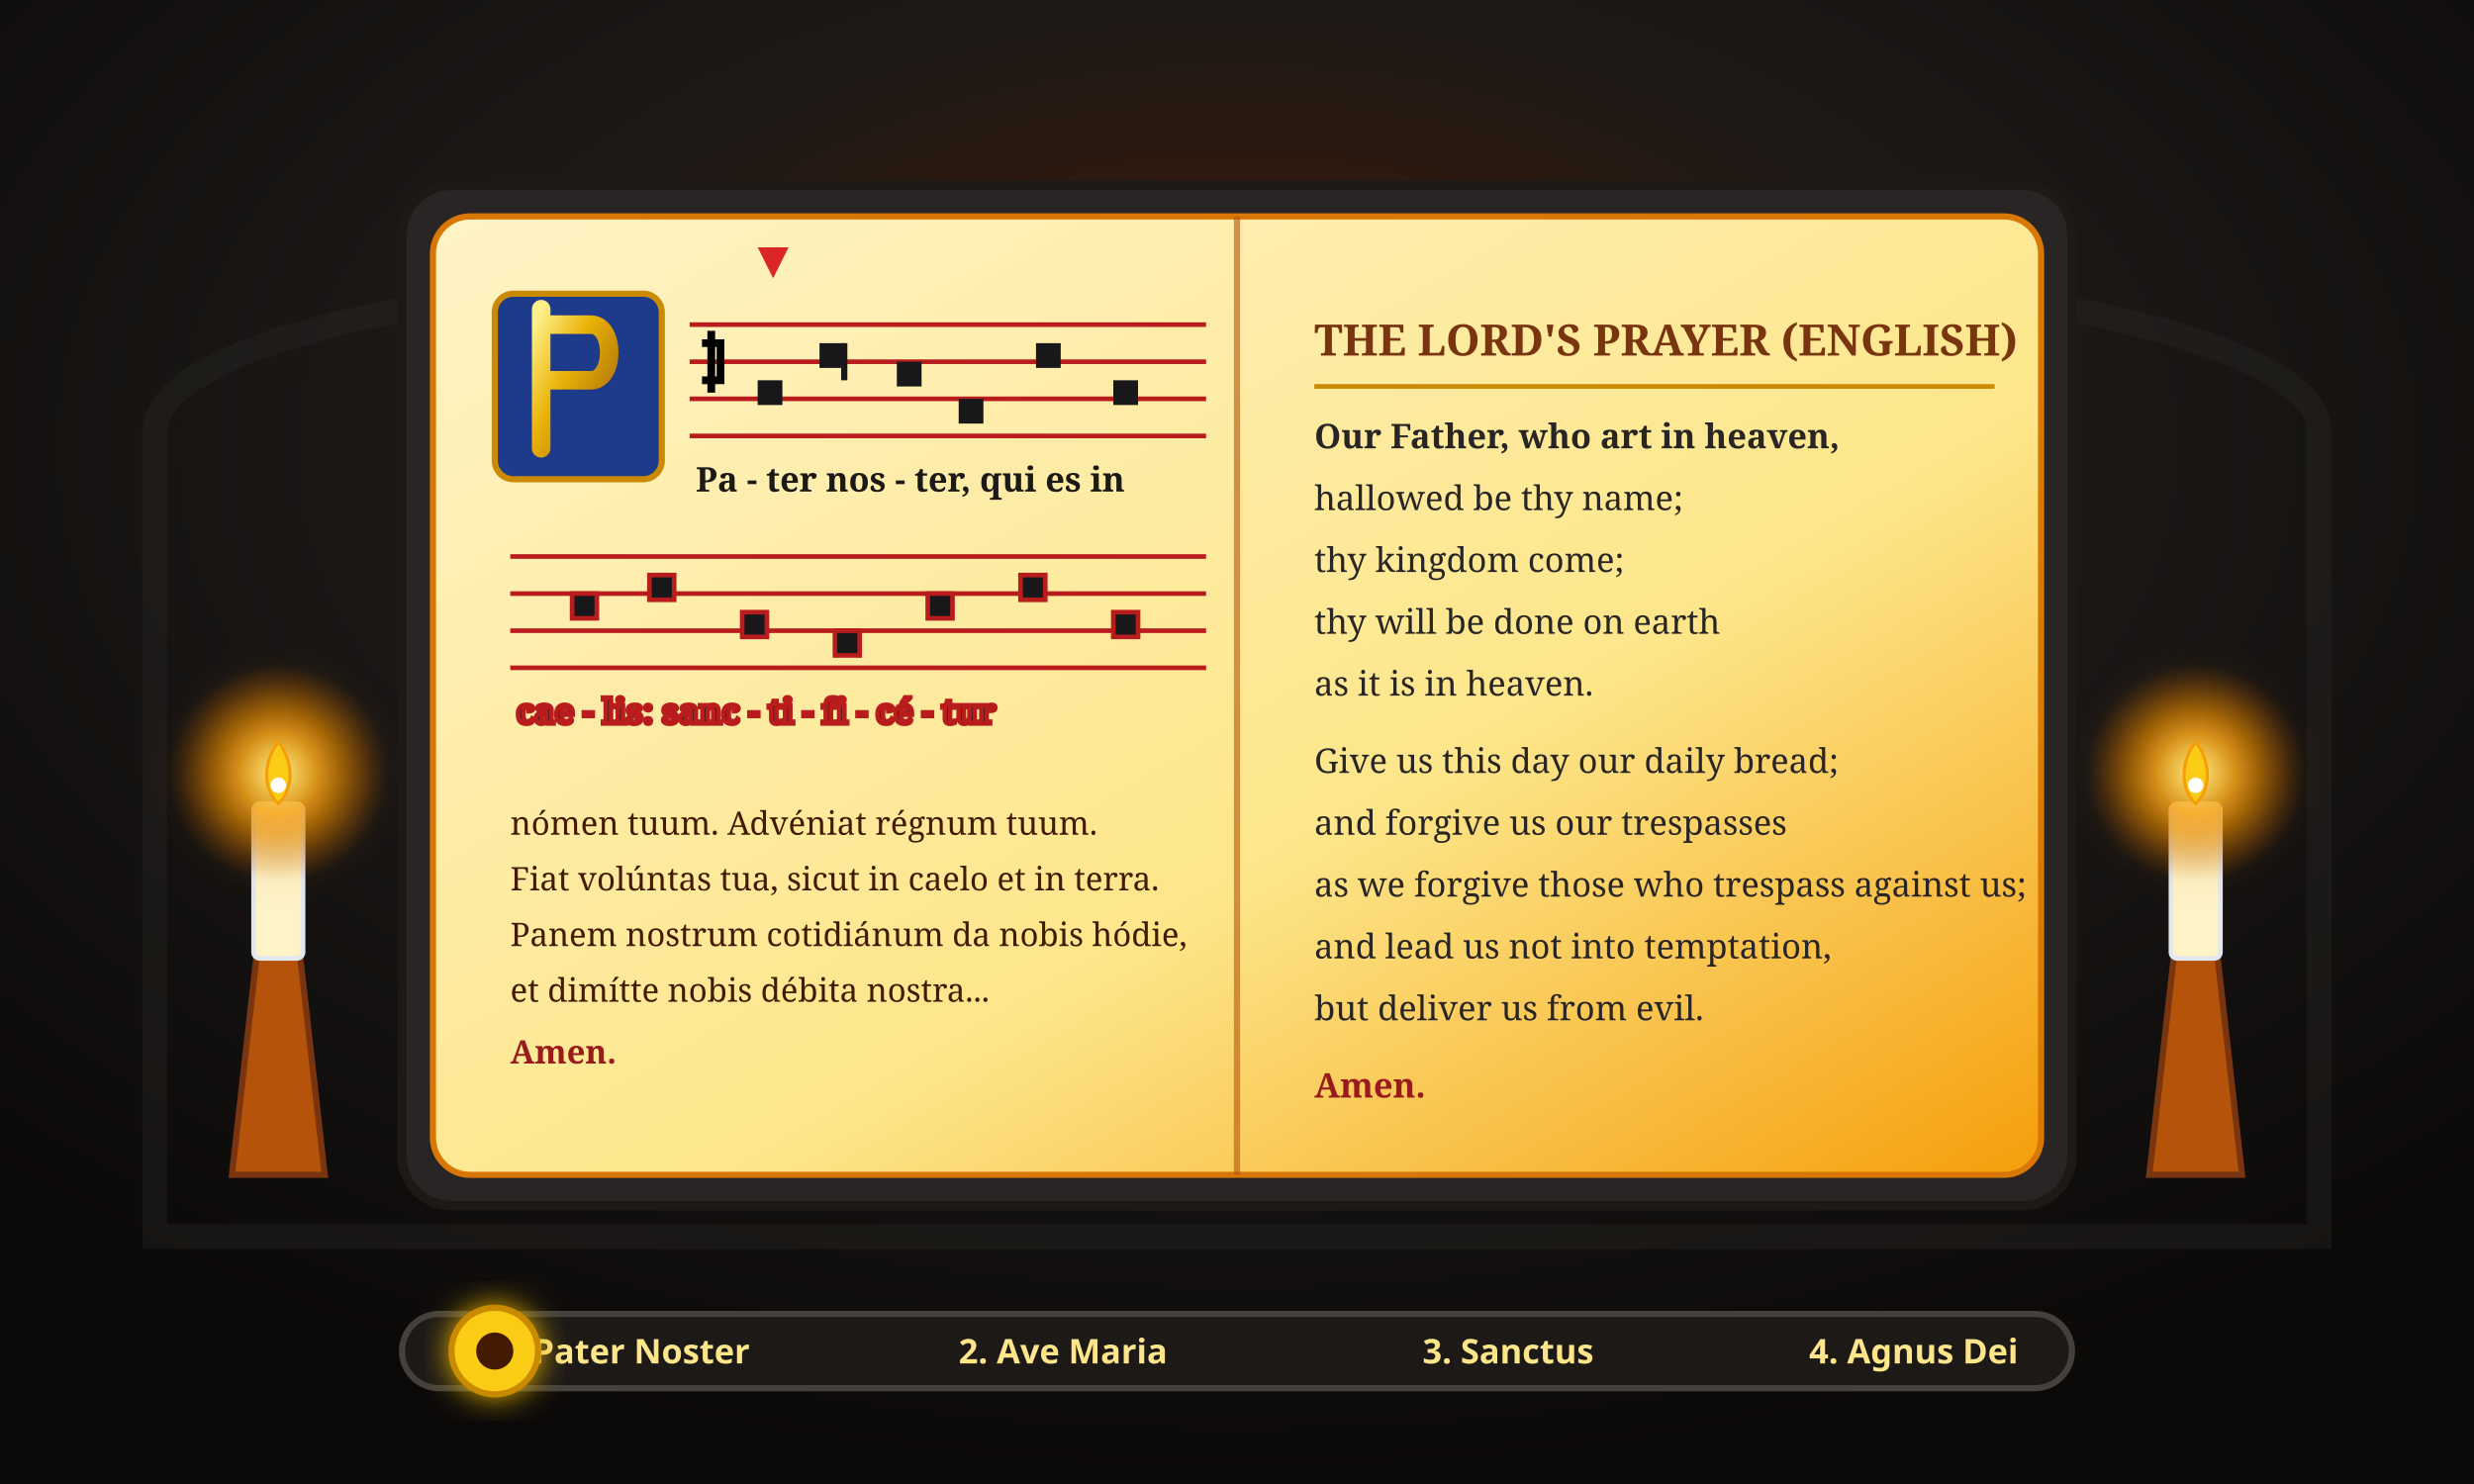
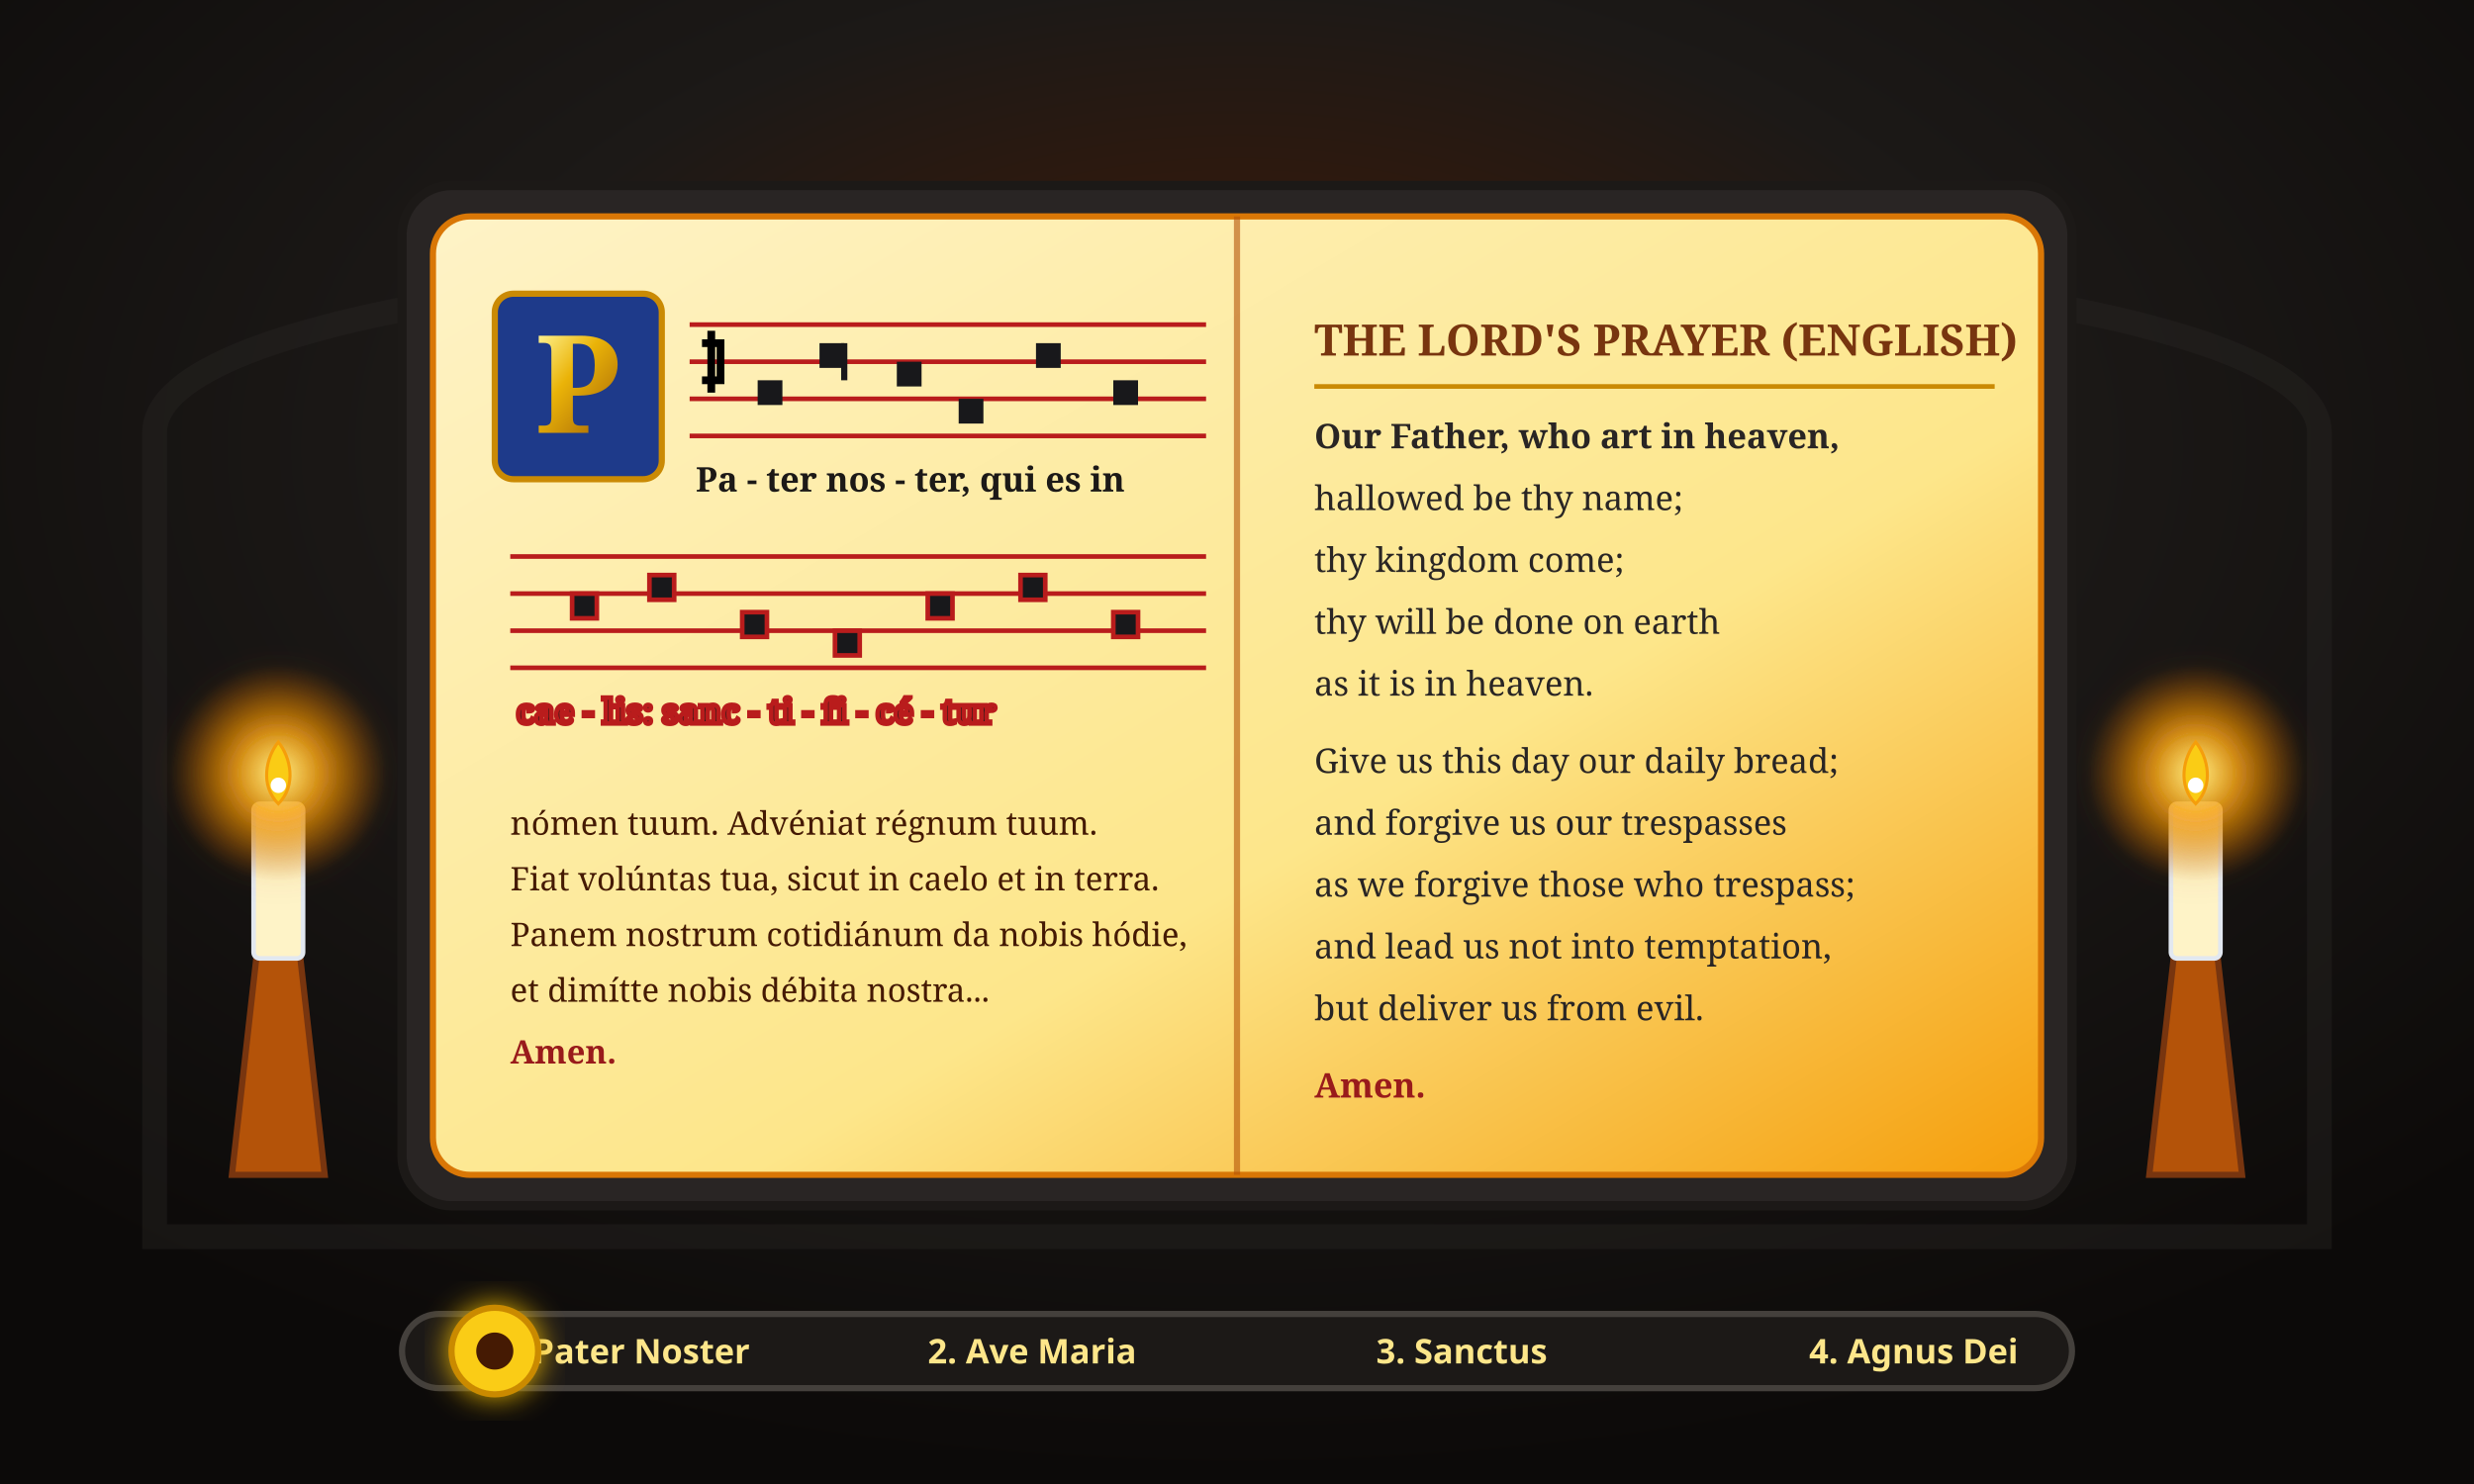
<svg xmlns="http://www.w3.org/2000/svg" viewBox="0 0 800 480">
  <defs>
    <radialGradient id="chapel-sky" cx="50%" cy="30%" r="70%">
      <stop offset="0%" stop-color="#451a03" />
      <stop offset="45%" stop-color="#1c1917" />
      <stop offset="100%" stop-color="#0c0a09" />
    </radialGradient>
    <radialGradient id="candle-flame-glow" cx="50%" cy="50%" r="50%">
      <stop offset="0%" stop-color="rgba(254, 240, 138, 0.95)" />
      <stop offset="40%" stop-color="rgba(245, 158, 11, 0.6)" />
      <stop offset="100%" stop-color="rgba(180, 83, 9, 0)" />
    </radialGradient>
    <linearGradient id="parchment-grad" x1="0%" y1="0%" x2="100%" y2="100%">
      <stop offset="0%" stop-color="#fef3c7" />
      <stop offset="60%" stop-color="#fde68a" />
      <stop offset="100%" stop-color="#f59e0b" />
    </linearGradient>
    <linearGradient id="gold-leaf-grad" x1="0%" y1="0%" x2="100%" y2="100%">
      <stop offset="0%" stop-color="#fef08a" />
      <stop offset="40%" stop-color="#eab308" />
      <stop offset="100%" stop-color="#a16207" />
    </linearGradient>
    <filter id="flame-glow" x="-30%" y="-30%" width="160%" height="160%">
      <feGaussianBlur stdDeviation="5" result="blur" />
      <feComposite in="SourceGraphic" in2="blur" operator="over" />
    </filter>
  </defs>
  <rect width="800" height="480" fill="url(#chapel-sky)" />
  <path d="M 50,400 L 50,140 C 50,60 750,60 750,140 L 750,400 Z" fill="none" stroke="#292524" stroke-width="8" opacity="0.4" />
  <g id="candle-left" transform="translate(90, 240)">
    <path d="M -15,140 L 15,140 L 6,60 L -6,60 Z" fill="#b45309" stroke="#78350f" stroke-width="2" />
    <rect x="-8" y="20" width="16" height="50" fill="#fef3c7" stroke="#e2e8f0" stroke-width="1.5" rx="2" />
-     <circle id="candle-halo" cx="0" cy="10" r="35" fill="url(#candle-flame-glow)" filter="url(#flame-glow)" />
+     <circle id="candle-halo-left" cx="0" cy="10" r="35" fill="url(#candle-flame-glow)" filter="url(#flame-glow)" />
    <path d="M 0,20 C -6,14 -4,5 0,0 C 4,5 6,14 0,20 Z" fill="#facc15" stroke="#f59e0b" stroke-width="1" />
    <circle cx="0" cy="14" r="2.5" fill="#ffffff" />
  </g>
  <g id="candle-right" transform="translate(710, 240)">
    <path d="M -15,140 L 15,140 L 6,60 L -6,60 Z" fill="#b45309" stroke="#78350f" stroke-width="2" />
    <rect x="-8" y="20" width="16" height="50" fill="#fef3c7" stroke="#e2e8f0" stroke-width="1.5" rx="2" />
-     <circle cx="0" cy="10" r="35" fill="url(#candle-flame-glow)" filter="url(#flame-glow)" />
+     <circle id="candle-halo-right" cx="0" cy="10" r="35" fill="url(#candle-flame-glow)" filter="url(#flame-glow)" />
    <path d="M 0,20 C -6,14 -4,5 0,0 C 4,5 6,14 0,20 Z" fill="#facc15" stroke="#f59e0b" stroke-width="1" />
    <circle cx="0" cy="14" r="2.5" fill="#ffffff" />
  </g>
  <g id="manuscript-codex" transform="translate(140, 70)">
    <rect x="-10" y="-10" width="540" height="330" rx="16" fill="#292524" stroke="#1c1917" stroke-width="3" />
-     <rect x="0" y="0" width="520" height="310" rx="12" fill="url(#parchment-grad)" stroke="#d97706" stroke-width="2" />
+     <rect id="manuscript-glow" x="0" y="0" width="520" height="310" rx="12" fill="url(#parchment-grad)" stroke="#d97706" stroke-width="2" />
    <line x1="260" y1="0" x2="260" y2="310" stroke="#b45309" stroke-width="2" opacity="0.6" />
    <g transform="translate(15, 15)">
      <rect x="5" y="10" width="54" height="60" rx="6" fill="#1e3a8a" stroke="#ca8a04" stroke-width="2" />
-       <path d="M 20,20 L 36,20 C 44,20 44,38 36,38 L 20,38 Z M 20,15 L 20,60" fill="none" stroke="url(#gold-leaf-grad)" stroke-width="6" stroke-linecap="round" />
+       <text id="chant-initial" x="32" y="55" fill="url(#gold-leaf-grad)" font-size="44" font-weight="bold" font-family="serif" text-anchor="middle">P</text>
      <g stroke="#b91c1c" stroke-width="1.5">
        <line x1="68" y1="20" x2="235" y2="20" />
        <line x1="68" y1="32" x2="235" y2="32" />
        <line x1="68" y1="44" x2="235" y2="44" />
        <line x1="68" y1="56" x2="235" y2="56" />
      </g>
      <path d="M 72,26 L 78,26 L 78,38 L 72,38 M 75,22 L 75,42" fill="none" stroke="#000000" stroke-width="2.5" />
-       <rect x="90" y="38" width="8" height="8" fill="#18181b" />
-       <rect x="110" y="26" width="8" height="8" fill="#18181b" />
-       <line x1="118" y1="26" x2="118" y2="38" stroke="#18181b" stroke-width="2" />
-       <rect x="135" y="32" width="8" height="8" fill="#18181b" />
-       <rect x="155" y="44" width="8" height="8" fill="#18181b" />
-       <rect x="180" y="26" width="8" height="8" fill="#18181b" />
-       <rect x="205" y="38" width="8" height="8" fill="#18181b" />
-       <text x="70" y="74" fill="#1c1917" font-size="11" font-weight="bold" font-family="serif">
+       <g fill="#18181b">
+         <rect x="90" y="38" width="8" height="8" />
+         <rect x="110" y="26" width="8" height="8" />
+         <line x1="118" y1="26" x2="118" y2="38" stroke="#18181b" stroke-width="2" />
+         <rect x="135" y="32" width="8" height="8" />
+         <rect x="155" y="44" width="8" height="8" />
+         <rect x="180" y="26" width="8" height="8" />
+         <rect x="205" y="38" width="8" height="8" />
+       </g>
+       <text id="chant-staff-line1" x="70" y="74" fill="#1c1917" font-size="11" font-weight="bold" font-family="serif">
        Pa - ter   nos - ter,   qui   es   in
      </text>
      <g stroke="#b91c1c" stroke-width="1.5" transform="translate(0, 75)">
        <line x1="10" y1="20" x2="235" y2="20" />
        <line x1="10" y1="32" x2="235" y2="32" />
        <line x1="10" y1="44" x2="235" y2="44" />
        <line x1="10" y1="56" x2="235" y2="56" />
-         <rect x="30" y="32" width="8" height="8" fill="#18181b" />
-         <rect x="55" y="26" width="8" height="8" fill="#18181b" />
-         <rect x="85" y="38" width="8" height="8" fill="#18181b" />
-         <rect x="115" y="44" width="8" height="8" fill="#18181b" />
-         <rect x="145" y="32" width="8" height="8" fill="#18181b" />
-         <rect x="175" y="26" width="8" height="8" fill="#18181b" />
-         <rect x="205" y="38" width="8" height="8" fill="#18181b" />
-         <text x="12" y="74" fill="#1c1917" font-size="11" font-weight="bold" font-family="serif">
+         <g fill="#18181b">
+           <rect x="30" y="32" width="8" height="8" />
+           <rect x="55" y="26" width="8" height="8" />
+           <rect x="85" y="38" width="8" height="8" />
+           <rect x="115" y="44" width="8" height="8" />
+           <rect x="145" y="32" width="8" height="8" />
+           <rect x="175" y="26" width="8" height="8" />
+           <rect x="205" y="38" width="8" height="8" />
+         </g>
+         <text id="chant-staff-line2" x="12" y="74" fill="#1c1917" font-size="11" font-weight="bold" font-family="serif">
          cae - lis:   sanc - ti - fi - cé - tur
        </text>
      </g>
-       <g transform="translate(10, 185)" fill="#451a03" font-size="10.5" font-family="serif">
+       <g id="latin-body-1" transform="translate(10, 185)" fill="#451a03" font-size="10.5" font-family="serif" opacity="1.0">
        <text x="0" y="0">nómen tuum. Advéniat régnum tuum.</text>
        <text x="0" y="18">Fiat volúntas tua, sicut in caelo et in terra.</text>
        <text x="0" y="36">Panem nostrum cotidiánum da nobis hódie,</text>
        <text x="0" y="54">et dimítte nobis débita nostra...</text>
        <text x="0" y="74" fill="#991b1b" font-weight="bold">Amen.</text>
      </g>
+       <g id="latin-body-2" transform="translate(10, 185)" fill="#451a03" font-size="10.5" font-family="serif" opacity="0.0">
+         <text x="0" y="0">bene-dícta tu in muliéribus,</text>
+         <text x="0" y="18">et benedíctus fructus ventris tui, Iesus.</text>
+         <text x="0" y="36">Sancta María, Mater Dei, ora pro nobis,</text>
+         <text x="0" y="54">nunc et in hora mortis nostrae.</text>
+         <text x="0" y="74" fill="#991b1b" font-weight="bold">Amen.</text>
+       </g>
+       <g id="latin-body-3" transform="translate(10, 185)" fill="#451a03" font-size="10.5" font-family="serif" opacity="0.0">
+         <text x="0" y="0">Pleni sunt caeli et terra glória tua.</text>
+         <text x="0" y="18">Hosánna in excélsis.</text>
+         <text x="0" y="36">Benedíctus qui venit in nómine Dómini.</text>
+         <text x="0" y="54">Hosánna in excélsis.</text>
+         <text x="0" y="74" fill="#991b1b" font-weight="bold">Deo Gratias.</text>
+       </g>
+       <g id="latin-body-4" transform="translate(10, 185)" fill="#451a03" font-size="10.5" font-family="serif" opacity="0.0">
+         <text x="0" y="0">qui tollis peccáta mundi: miserére nobis.</text>
+         <text x="0" y="18">Agnus Dei, qui tollis peccáta mundi:</text>
+         <text x="0" y="36">miserére nobis.</text>
+         <text x="0" y="54">Agnus Dei: dona nobis pacem.</text>
+         <text x="0" y="74" fill="#991b1b" font-weight="bold">Amen.</text>
+       </g>
    </g>
    <g transform="translate(275, 20)">
-       <text x="10" y="25" fill="#78350f" font-size="14" font-weight="bold" font-family="serif">
-         THE LORD'S PRAYER (ENGLISH)
-       </text>
-       <line x1="10" y1="35" x2="230" y2="35" stroke="#ca8a04" stroke-width="1.5" />
-       <g transform="translate(10, 55)" fill="#292524" font-size="11" font-family="serif" line-height="1.5">
-         <text x="0" y="0" font-weight="bold">Our Father, who art in heaven,</text>
-         <text x="0" y="20">hallowed be thy name;</text>
-         <text x="0" y="40">thy kingdom come;</text>
-         <text x="0" y="60">thy will be done on earth</text>
-         <text x="0" y="80">as it is in heaven.</text>
-         <text x="0" y="105">Give us this day our daily bread;</text>
-         <text x="0" y="125">and forgive us our trespasses</text>
-         <text x="0" y="145">as we forgive those who trespass against us;</text>
-         <text x="0" y="165">and lead us not into temptation,</text>
-         <text x="0" y="185">but deliver us from evil.</text>
-         <text x="0" y="210" fill="#991b1b" font-weight="bold">Amen.</text>
-       </g>
-     </g>
-     <g id="chant-tracker" transform="translate(0, 0)">
-       <polygon points="105,10 115,10 110,20" fill="#dc2626" />
+       <g id="slide-prayer-1" opacity="1.0">
+         <text x="10" y="25" fill="#78350f" font-size="14" font-weight="bold" font-family="serif">THE LORD'S PRAYER (ENGLISH)</text>
+         <line x1="10" y1="35" x2="230" y2="35" stroke="#ca8a04" stroke-width="1.5" />
+         <g transform="translate(10, 55)" fill="#292524" font-size="11" font-family="serif">
+           <text x="0" y="0" font-weight="bold">Our Father, who art in heaven,</text>
+           <text x="0" y="20">hallowed be thy name;</text>
+           <text x="0" y="40">thy kingdom come;</text>
+           <text x="0" y="60">thy will be done on earth</text>
+           <text x="0" y="80">as it is in heaven.</text>
+           <text x="0" y="105">Give us this day our daily bread;</text>
+           <text x="0" y="125">and forgive us our trespasses</text>
+           <text x="0" y="145">as we forgive those who trespass;</text>
+           <text x="0" y="165">and lead us not into temptation,</text>
+           <text x="0" y="185">but deliver us from evil.</text>
+           <text x="0" y="210" fill="#991b1b" font-weight="bold">Amen.</text>
+         </g>
+       </g>
+       <g id="slide-prayer-2" opacity="0.0">
+         <text x="10" y="25" fill="#78350f" font-size="14" font-weight="bold" font-family="serif">HAIL MARY (ANGELIC SALUTATION)</text>
+         <line x1="10" y1="35" x2="230" y2="35" stroke="#ca8a04" stroke-width="1.5" />
+         <g transform="translate(10, 55)" fill="#292524" font-size="11" font-family="serif">
+           <text x="0" y="0" font-weight="bold">Hail Mary, full of grace,</text>
+           <text x="0" y="20">the Lord is with thee;</text>
+           <text x="0" y="40">blessed art thou among women,</text>
+           <text x="0" y="60">and blessed is the fruit</text>
+           <text x="0" y="80">of thy womb, Jesus.</text>
+           <text x="0" y="110" font-weight="bold">Holy Mary, Mother of God,</text>
+           <text x="0" y="130">pray for us sinners,</text>
+           <text x="0" y="150">now and at the hour of our death.</text>
+           <text x="0" y="180" fill="#991b1b" font-weight="bold">Amen.</text>
+         </g>
+       </g>
+       <g id="slide-prayer-3" opacity="0.0">
+         <text x="10" y="25" fill="#78350f" font-size="14" font-weight="bold" font-family="serif">HOLY, HOLY, HOLY (SANCTUS)</text>
+         <line x1="10" y1="35" x2="230" y2="35" stroke="#ca8a04" stroke-width="1.5" />
+         <g transform="translate(10, 55)" fill="#292524" font-size="11" font-family="serif">
+           <text x="0" y="0" font-weight="bold">Holy, Holy, Holy</text>
+           <text x="0" y="20">Lord God of hosts.</text>
+           <text x="0" y="45">Heaven and earth are full</text>
+           <text x="0" y="65">of your glory.</text>
+           <text x="0" y="90" font-weight="bold">Hosanna in the highest.</text>
+           <text x="0" y="120">Blessed is he who comes</text>
+           <text x="0" y="140">in the name of the Lord.</text>
+           <text x="0" y="170" font-weight="bold">Hosanna in the highest.</text>
+         </g>
+       </g>
+       <g id="slide-prayer-4" opacity="0.0">
+         <text x="10" y="25" fill="#78350f" font-size="14" font-weight="bold" font-family="serif">LAMB OF GOD (AGNUS DEI)</text>
+         <line x1="10" y1="35" x2="230" y2="35" stroke="#ca8a04" stroke-width="1.5" />
+         <g transform="translate(10, 55)" fill="#292524" font-size="11" font-family="serif">
+           <text x="0" y="0" font-weight="bold">Lamb of God,</text>
+           <text x="0" y="20">who take away the sins of the world,</text>
+           <text x="0" y="40" fill="#991b1b">have mercy on us.</text>
+           <text x="0" y="70" font-weight="bold">Lamb of God,</text>
+           <text x="0" y="90">who take away the sins of the world,</text>
+           <text x="0" y="110" fill="#991b1b">have mercy on us.</text>
+           <text x="0" y="140" font-weight="bold">Lamb of God,</text>
+           <text x="0" y="160">who take away the sins of the world,</text>
+           <text x="0" y="180" fill="#991b1b" font-weight="bold">grant us peace.</text>
+         </g>
+       </g>
    </g>
  </g>
  <g id="prayer-selector-container" transform="translate(0, 420)">
    <rect x="130" y="5" width="540" height="24" rx="12" fill="#1c1917" stroke="#44403c" stroke-width="2" />
-     <text x="160" y="21" fill="#fde68a" font-size="11" font-weight="bold" font-family="sans-serif">1. Pater Noster</text>
-     <text x="310" y="21" fill="#fde68a" font-size="11" font-weight="bold" font-family="sans-serif">2. Ave Maria</text>
-     <text x="460" y="21" fill="#fde68a" font-size="11" font-weight="bold" font-family="sans-serif">3. Sanctus</text>
-     <text x="585" y="21" fill="#fde68a" font-size="11" font-weight="bold" font-family="sans-serif">4. Agnus Dei</text>
-     <g id="prayer-scroll-slider" cursor="ew-resize" transform="translate(160, 17)">
-       <circle cx="0" cy="0" r="14" fill="#facc15" stroke="#ca8a04" stroke-width="2" filter="url(#flame-glow)" />
-       <circle cx="0" cy="0" r="6" fill="#451a03" />
+     <g id="btn-prayer-1" cursor="pointer">
+       <rect x="135" y="5" width="130" height="24" fill="transparent" />
+       <text x="160" y="21" fill="#fde68a" font-size="11" font-weight="bold" font-family="sans-serif">1. Pater Noster</text>
+     </g>
+     <g id="btn-prayer-2" cursor="pointer">
+       <rect x="275" y="5" width="130" height="24" fill="transparent" />
+       <text x="300" y="21" fill="#fde68a" font-size="11" font-weight="bold" font-family="sans-serif">2. Ave Maria</text>
+     </g>
+     <g id="btn-prayer-3" cursor="pointer">
+       <rect x="420" y="5" width="120" height="24" fill="transparent" />
+       <text x="445" y="21" fill="#fde68a" font-size="11" font-weight="bold" font-family="sans-serif">3. Sanctus</text>
+     </g>
+     <g id="btn-prayer-4" cursor="pointer">
+       <rect x="555" y="5" width="115" height="24" fill="transparent" />
+       <text x="585" y="21" fill="#fde68a" font-size="11" font-weight="bold" font-family="sans-serif">4. Agnus Dei</text>
+     </g>
+     <g id="prayer-scroll-slider" pointer-events="none" transform="translate(160, 0)">
+       <circle cx="0" cy="17" r="14" fill="#facc15" stroke="#ca8a04" stroke-width="2" filter="url(#flame-glow)" />
+       <circle cx="0" cy="17" r="6" fill="#451a03" />
    </g>
  </g>
</svg>
